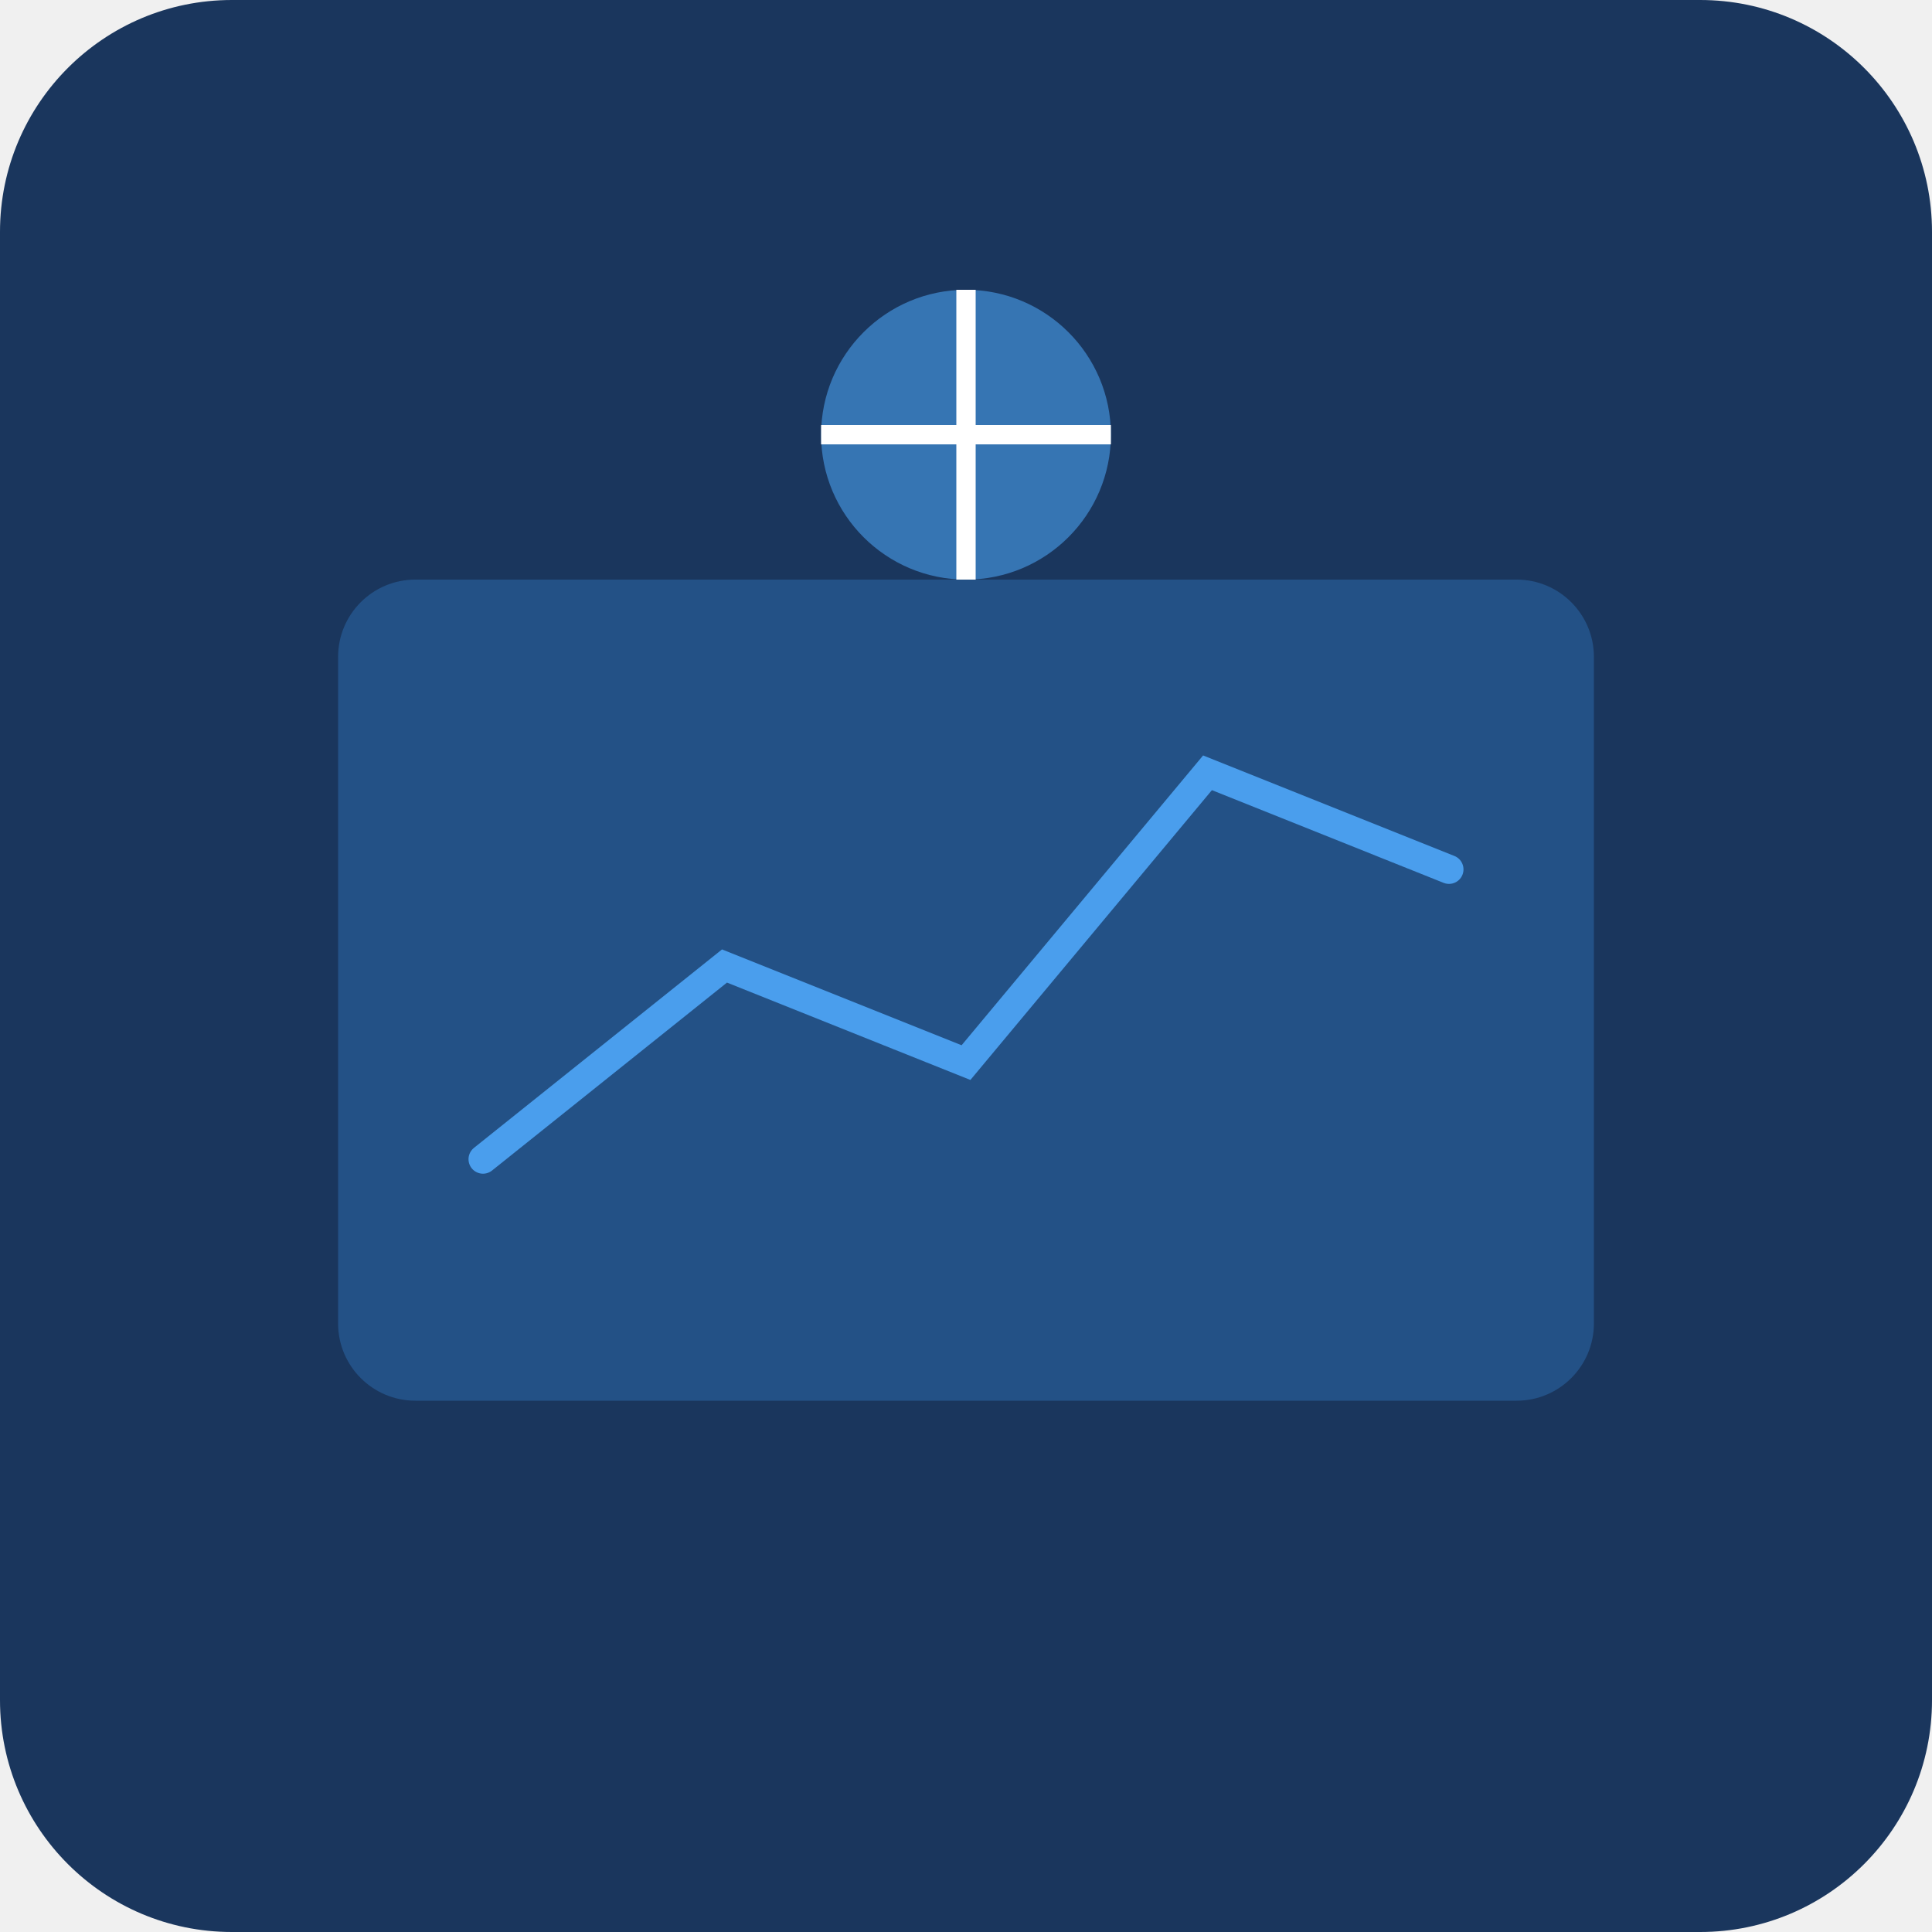
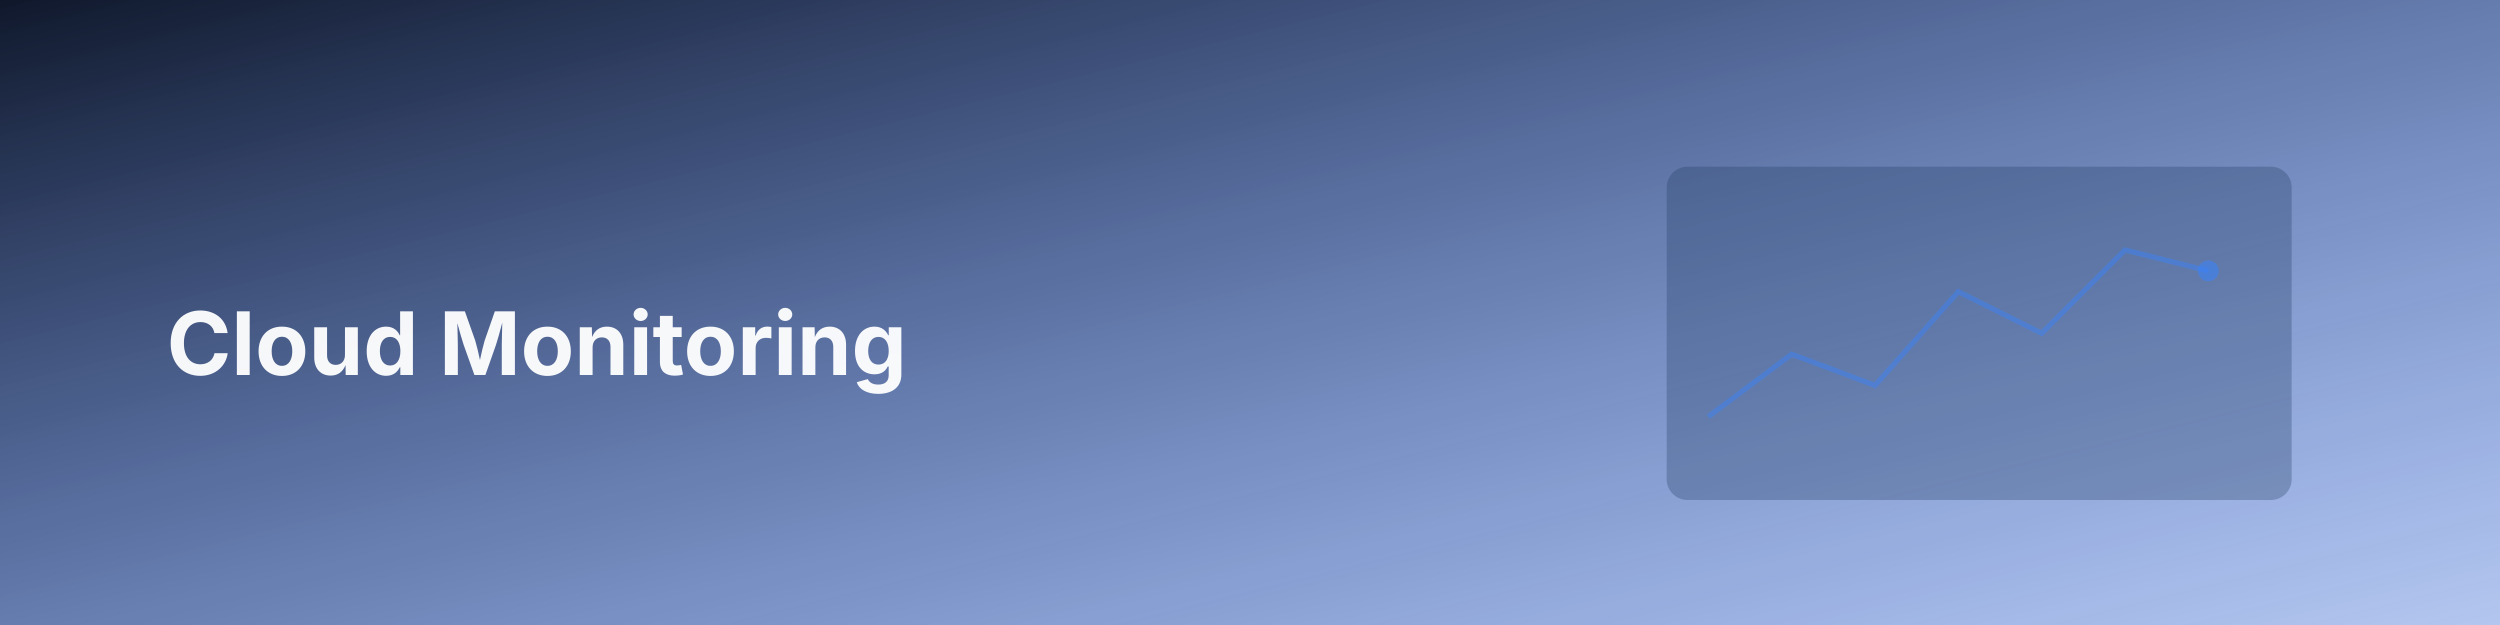
- <svg xmlns="http://www.w3.org/2000/svg" viewBox="0 0 200 200" width="200" height="200">
-   <rect width="200" height="200" rx="24" fill="#1a365d" />
-   <rect x="35" y="60" width="130" height="85" rx="8" fill="#2b6cb0" opacity="0.5" />
-   <polyline points="50,120 75,100 100,110 125,80 150,90" stroke="#4a9eed" stroke-width="3" fill="none" stroke-linecap="round" />
-   <circle cx="100" cy="45" r="15" fill="#4a9eed" opacity="0.6" />
-   <path d="M85 45 L115 45" stroke="white" stroke-width="2" />
-   <path d="M100 30 L100 60" stroke="white" stroke-width="2" />
+ <svg xmlns="http://www.w3.org/2000/svg" viewBox="0 0 1200 300" width="1200" height="300">
+   <defs>
+     <linearGradient id="bg_cloud-monitoring" x1="0%" y1="0%" x2="100%" y2="100%">
+       <stop offset="0%" style="stop-color:#0f172a;stop-opacity:1" />
+       <stop offset="100%" style="stop-color:#2563eb;stop-opacity:0.3" />
+     </linearGradient>
+   </defs>
+   <rect width="1200" height="300" rx="0" fill="url(#bg_cloud-monitoring)" />
+   <rect x="800" y="80" width="300" height="160" rx="10" fill="#1e3a5f" opacity="0.3" />
+   <polyline points="820,200 860,170 900,185 940,140 980,160 1020,120 1060,130" stroke="#3b82f6" stroke-width="2.5" fill="none" opacity="0.5" />
+   <circle cx="1060" cy="130" r="5" fill="#3b82f6" opacity="0.6" />
+   <text x="80" y="180" font-family="system-ui, -apple-system, sans-serif" font-size="42" font-weight="700" fill="white" opacity="0.95">Cloud Monitoring</text>
</svg>
